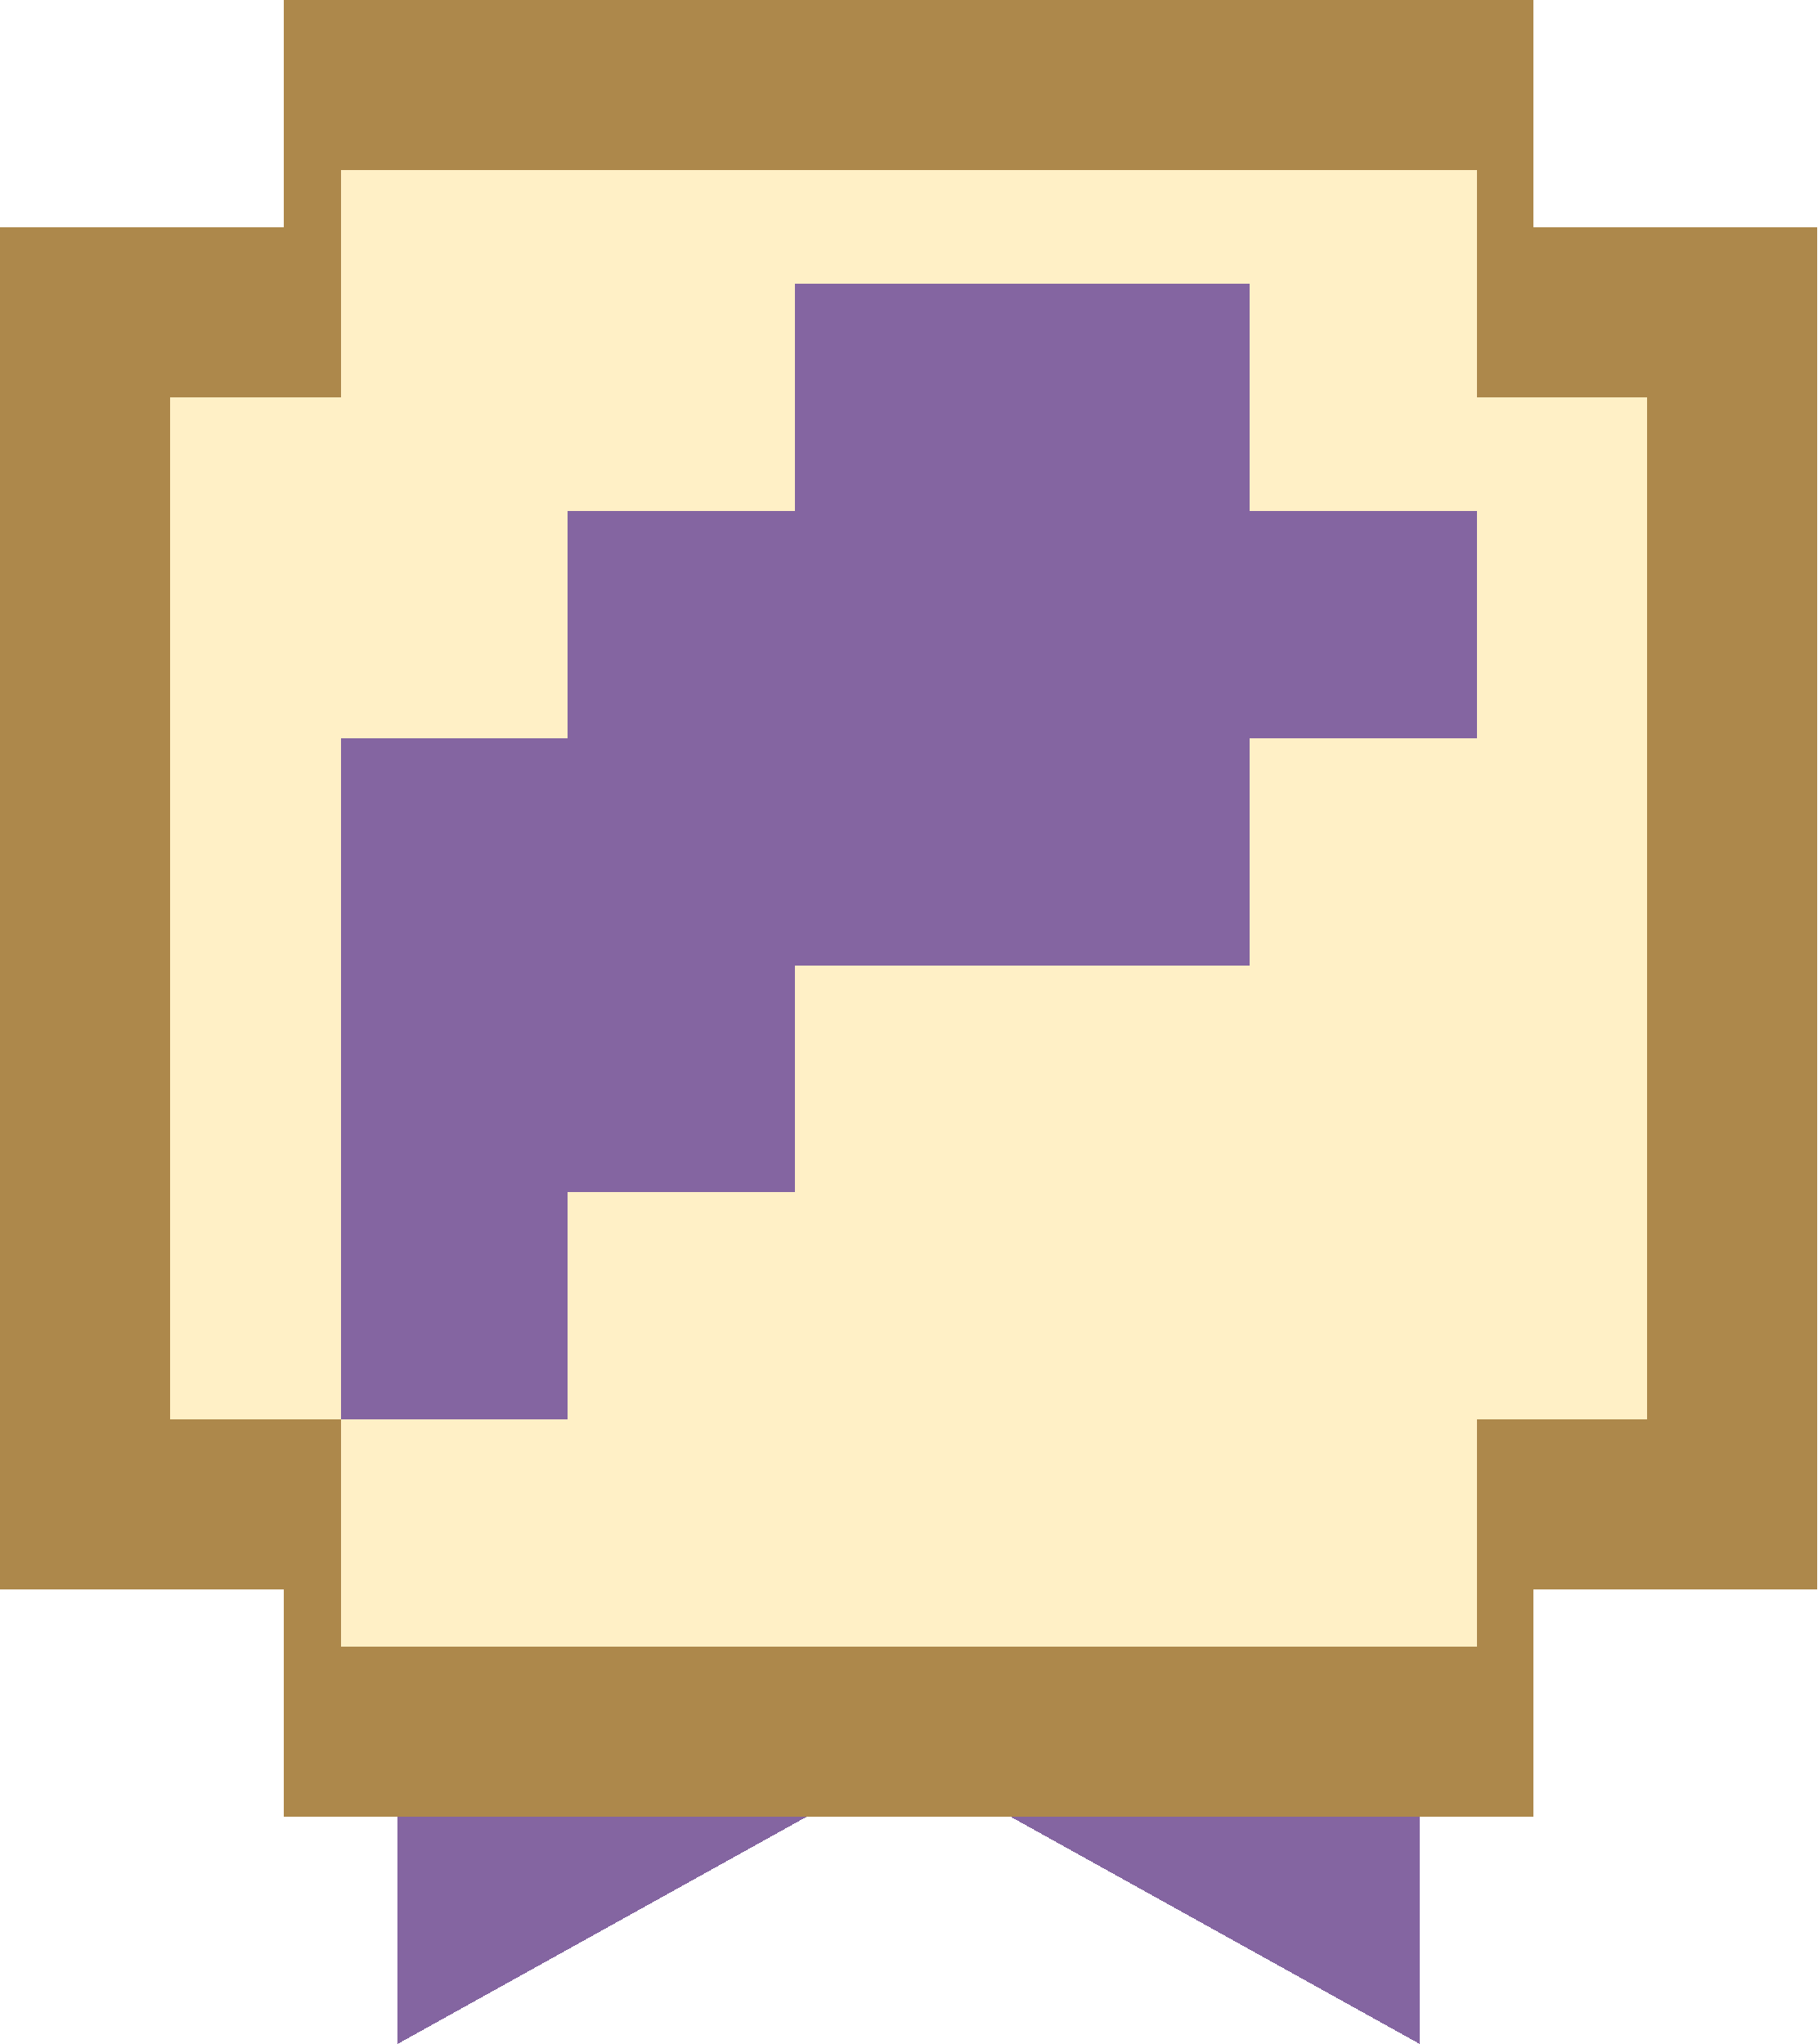
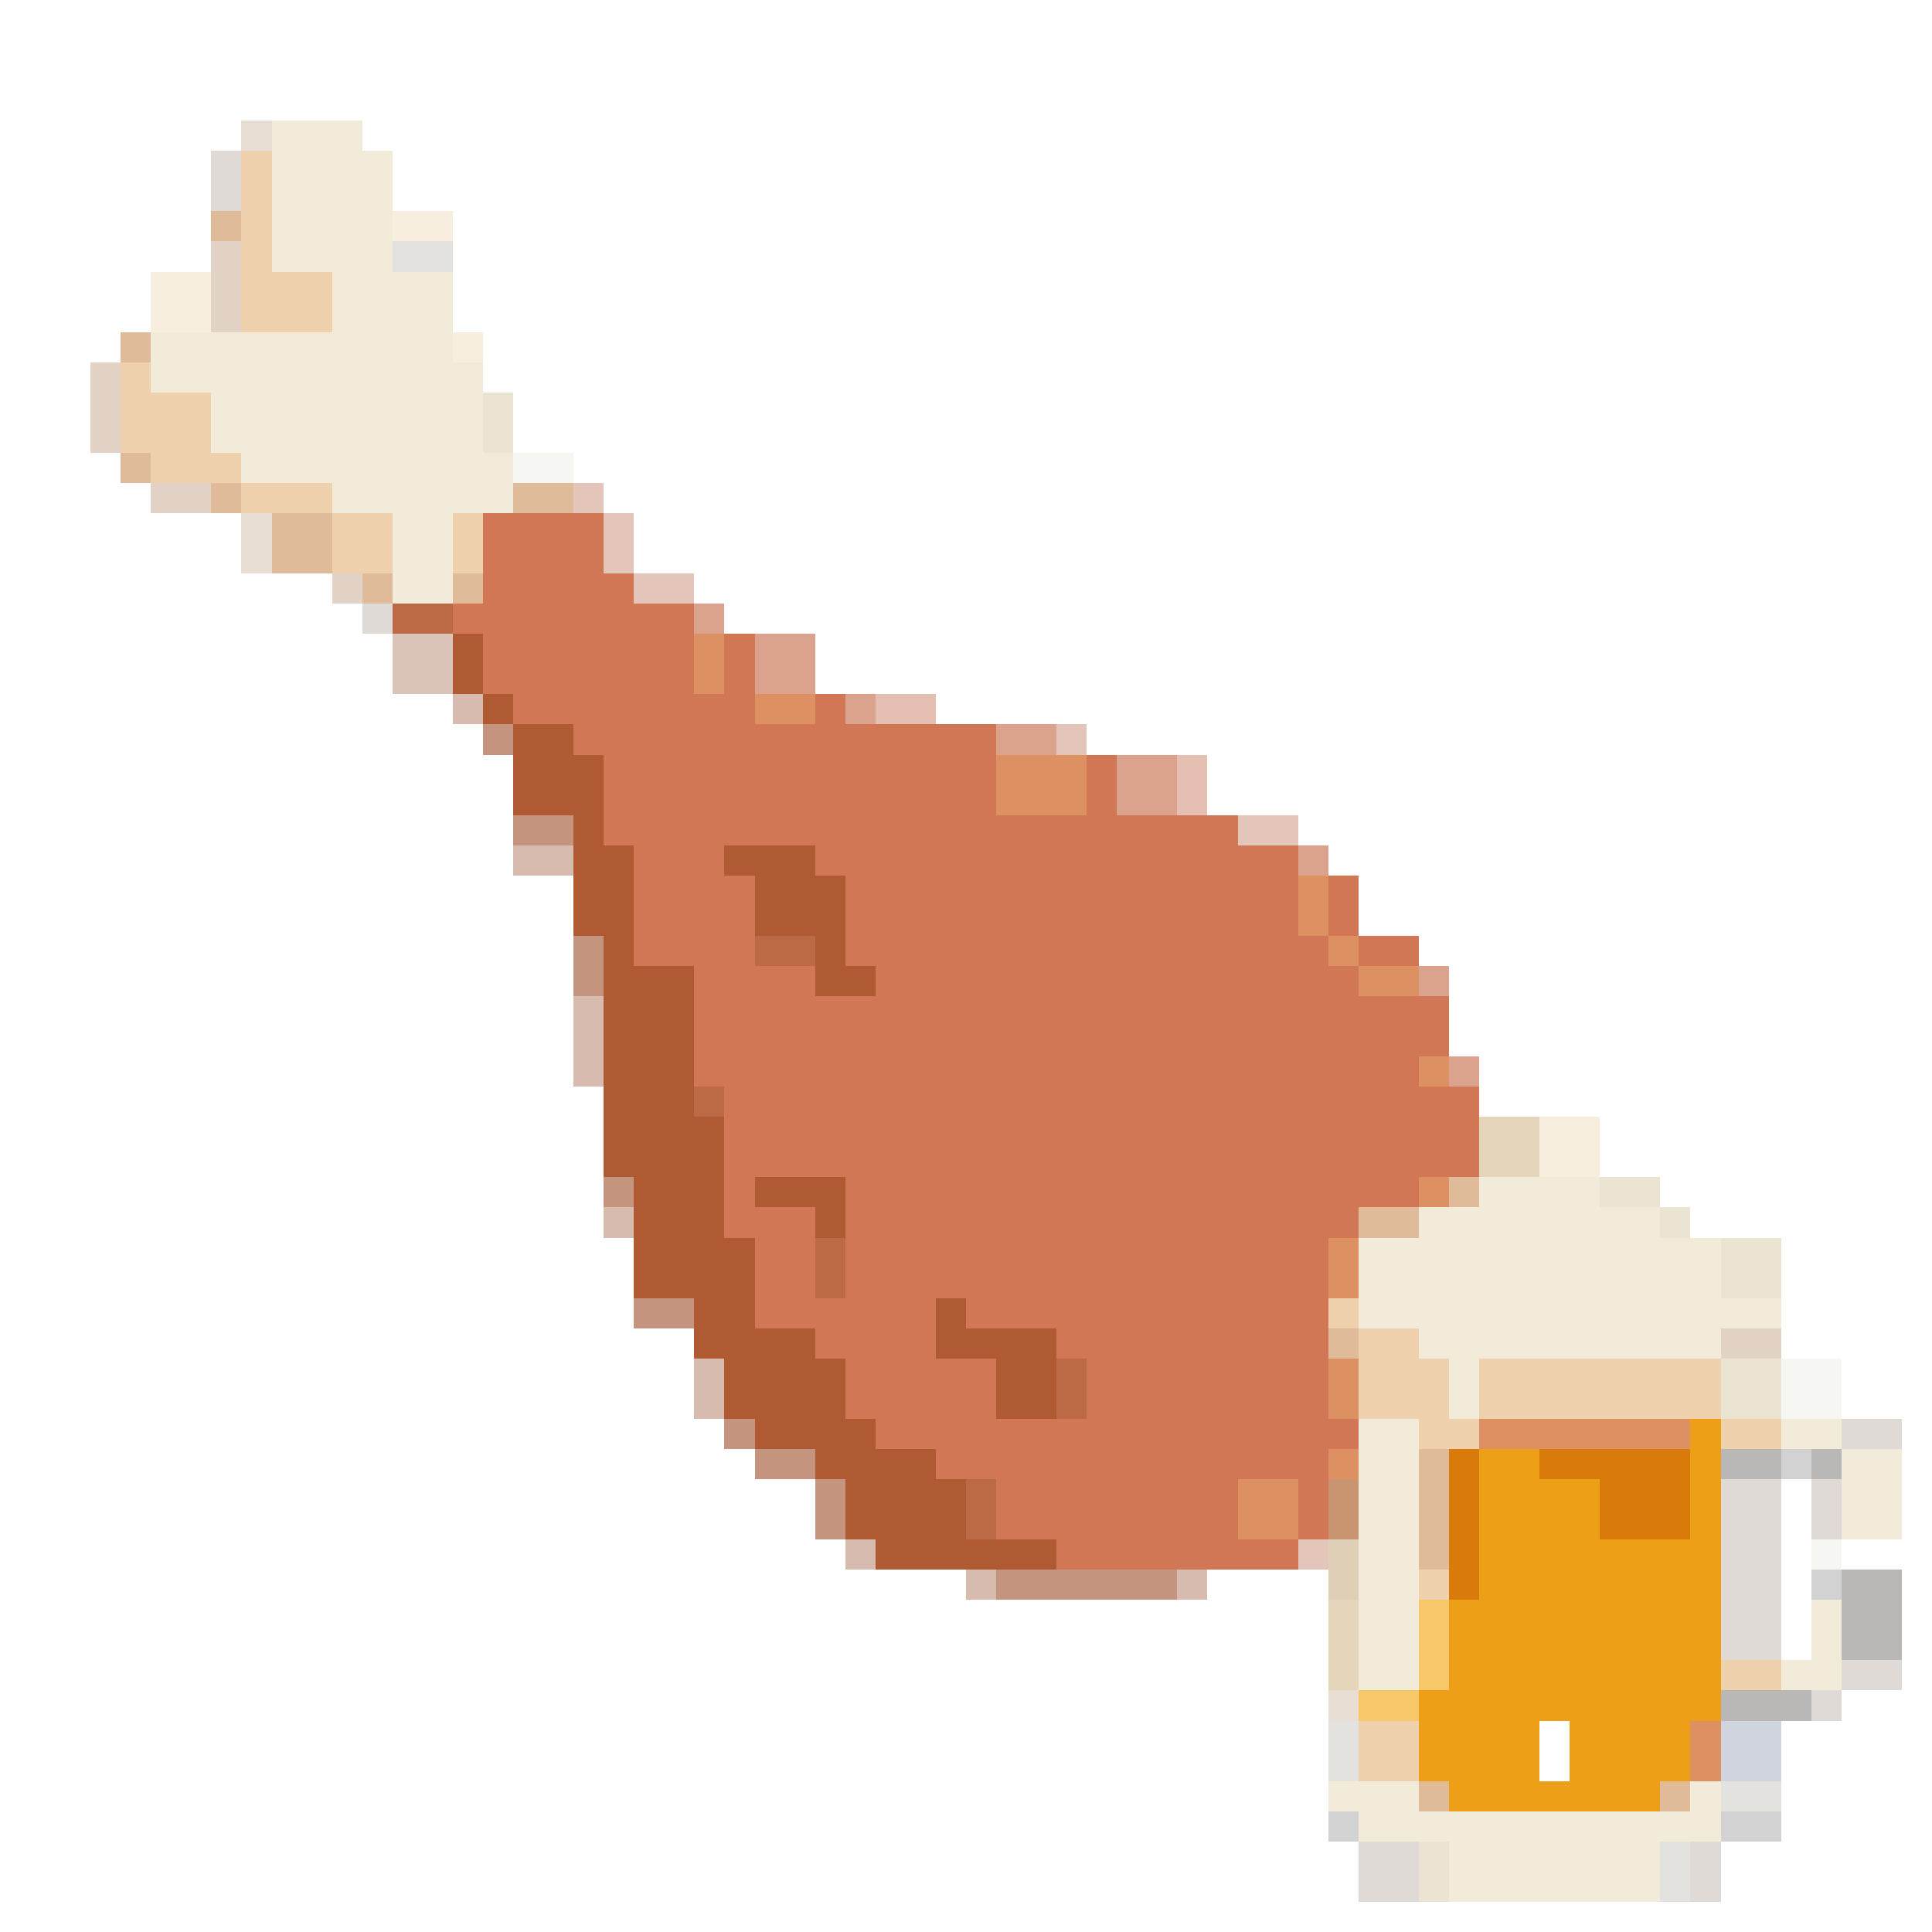
- <svg xmlns="http://www.w3.org/2000/svg" viewBox="0 0 32 36" shape-rendering="crispEdges">
-   <path fill="#8465a1" d="M7 23h18v13l-9-5-9 5z" />
-   <path fill="#ad884b" d="M5 0h22v4h5v24h-5v4H5v-4H0V4h5z" />
-   <path fill="#fff0c6" d="M6 3h20v4h3v18h-3v4H6v-4H3V7h3z" />
-   <rect x="14" y="5" width="4" height="4" fill="#8465a1" />
-   <rect x="18" y="5" width="4" height="4" fill="#8465a1" />
-   <rect x="10" y="9" width="4" height="4" fill="#8465a1" />
-   <rect x="14" y="9" width="4" height="4" fill="#8465a1" />
-   <rect x="18" y="9" width="4" height="4" fill="#8465a1" />
-   <rect x="22" y="9" width="4" height="4" fill="#8465a1" />
-   <rect x="6" y="13" width="4" height="4" fill="#8465a1" />
-   <rect x="10" y="13" width="4" height="4" fill="#8465a1" />
-   <rect x="14" y="13" width="4" height="4" fill="#8465a1" />
-   <rect x="18" y="13" width="4" height="4" fill="#8465a1" />
-   <rect x="6" y="17" width="4" height="4" fill="#8465a1" />
-   <rect x="10" y="17" width="4" height="4" fill="#8465a1" />
-   <rect x="6" y="21" width="4" height="4" fill="#8465a1" />
+ <svg xmlns="http://www.w3.org/2000/svg" viewBox="0 0 64 64" shape-rendering="crispEdges">
+   <rect x="8" y="4" width="1" height="1" fill="#cab59e" opacity="0.44" />
+   <rect x="9" y="4" width="3" height="1" fill="#f3ead8" opacity="0.97" />
+   <rect x="7" y="5" width="1" height="1" fill="#b2a89b" opacity="0.42" />
+   <rect x="8" y="5" width="1" height="1" fill="#efd1ae" />
+   <rect x="9" y="5" width="4" height="1" fill="#f3ead8" opacity="0.97" />
+   <rect x="7" y="6" width="1" height="1" fill="#b2a89b" opacity="0.42" />
+   <rect x="8" y="6" width="1" height="1" fill="#efd1ae" />
+   <rect x="9" y="6" width="4" height="1" fill="#f3ead8" opacity="0.97" />
+   <rect x="7" y="7" width="1" height="1" fill="#deb693" opacity="0.93" />
+   <rect x="8" y="7" width="1" height="1" fill="#efd1ae" />
+   <rect x="9" y="7" width="4" height="1" fill="#f3ead8" opacity="0.97" />
+   <rect x="13" y="7" width="2" height="1" fill="#e8d2ab" opacity="0.37" />
+   <rect x="7" y="8" width="1" height="1" fill="#cdb19c" opacity="0.56" />
+   <rect x="8" y="8" width="1" height="1" fill="#efd1ae" />
+   <rect x="9" y="8" width="4" height="1" fill="#f3ead8" opacity="0.97" />
+   <rect x="13" y="8" width="2" height="1" fill="#d3d1cc" opacity="0.62" />
+   <rect x="5" y="9" width="2" height="1" fill="#e8d2ab" opacity="0.37" />
+   <rect x="7" y="9" width="1" height="1" fill="#cdb19c" opacity="0.56" />
+   <rect x="8" y="9" width="3" height="1" fill="#efd1ae" />
+   <rect x="11" y="9" width="4" height="1" fill="#f3ead8" opacity="0.97" />
+   <rect x="5" y="10" width="2" height="1" fill="#e8d2ab" opacity="0.37" />
+   <rect x="7" y="10" width="1" height="1" fill="#cdb19c" opacity="0.56" />
+   <rect x="8" y="10" width="3" height="1" fill="#efd1ae" />
+   <rect x="11" y="10" width="4" height="1" fill="#f3ead8" opacity="0.97" />
+   <rect x="4" y="11" width="1" height="1" fill="#deb693" opacity="0.93" />
+   <rect x="5" y="11" width="10" height="1" fill="#f3ead8" opacity="0.97" />
+   <rect x="15" y="11" width="1" height="1" fill="#e8d2ab" opacity="0.37" />
+   <rect x="3" y="12" width="1" height="1" fill="#cdb19c" opacity="0.56" />
+   <rect x="4" y="12" width="1" height="1" fill="#efd1ae" />
+   <rect x="5" y="12" width="11" height="1" fill="#f3ead8" opacity="0.97" />
+   <rect x="3" y="13" width="1" height="1" fill="#cdb19c" opacity="0.56" />
+   <rect x="4" y="13" width="3" height="1" fill="#efd1ae" />
+   <rect x="7" y="13" width="9" height="1" fill="#f3ead8" opacity="0.97" />
+   <rect x="16" y="13" width="1" height="1" fill="#e1d5b8" opacity="0.64" />
+   <rect x="3" y="14" width="1" height="1" fill="#cdb19c" opacity="0.56" />
+   <rect x="4" y="14" width="3" height="1" fill="#efd1ae" />
+   <rect x="7" y="14" width="9" height="1" fill="#f3ead8" opacity="0.97" />
+   <rect x="16" y="14" width="1" height="1" fill="#e1d5b8" opacity="0.64" />
+   <rect x="4" y="15" width="1" height="1" fill="#deb693" opacity="0.93" />
+   <rect x="5" y="15" width="3" height="1" fill="#efd1ae" />
+   <rect x="8" y="15" width="9" height="1" fill="#f3ead8" opacity="0.97" />
+   <rect x="17" y="15" width="2" height="1" fill="#e4e4dd" opacity="0.34" />
+   <rect x="5" y="16" width="2" height="1" fill="#cdb19c" opacity="0.56" />
+   <rect x="7" y="16" width="1" height="1" fill="#deb693" opacity="0.93" />
+   <rect x="8" y="16" width="3" height="1" fill="#efd1ae" />
+   <rect x="11" y="16" width="6" height="1" fill="#f3ead8" opacity="0.97" />
+   <rect x="17" y="16" width="2" height="1" fill="#deb693" opacity="0.93" />
+   <rect x="19" y="16" width="1" height="1" fill="#b5674a" opacity="0.38" />
+   <rect x="8" y="17" width="1" height="1" fill="#cab59e" opacity="0.44" />
+   <rect x="9" y="17" width="2" height="1" fill="#deb693" opacity="0.93" />
+   <rect x="11" y="17" width="2" height="1" fill="#efd1ae" />
+   <rect x="13" y="17" width="2" height="1" fill="#f3ead8" opacity="0.97" />
+   <rect x="15" y="17" width="1" height="1" fill="#efd1ae" />
+   <rect x="16" y="17" width="4" height="1" fill="#d17755" />
+   <rect x="20" y="17" width="1" height="1" fill="#b5674a" opacity="0.38" />
+   <rect x="8" y="18" width="1" height="1" fill="#cab59e" opacity="0.44" />
+   <rect x="9" y="18" width="2" height="1" fill="#deb693" opacity="0.93" />
+   <rect x="11" y="18" width="2" height="1" fill="#efd1ae" />
+   <rect x="13" y="18" width="2" height="1" fill="#f3ead8" opacity="0.97" />
+   <rect x="15" y="18" width="1" height="1" fill="#efd1ae" />
+   <rect x="16" y="18" width="4" height="1" fill="#d17755" />
+   <rect x="20" y="18" width="1" height="1" fill="#b5674a" opacity="0.38" />
+   <rect x="11" y="19" width="1" height="1" fill="#cdb19c" opacity="0.56" />
+   <rect x="12" y="19" width="1" height="1" fill="#deb693" opacity="0.93" />
+   <rect x="13" y="19" width="2" height="1" fill="#f3ead8" opacity="0.97" />
+   <rect x="15" y="19" width="1" height="1" fill="#deb693" opacity="0.93" />
+   <rect x="16" y="19" width="5" height="1" fill="#d17755" />
+   <rect x="21" y="19" width="2" height="1" fill="#b5674a" opacity="0.38" />
+   <rect x="12" y="20" width="1" height="1" fill="#b2a89b" opacity="0.42" />
+   <rect x="13" y="20" width="2" height="1" fill="#bc6945" />
+   <rect x="15" y="20" width="8" height="1" fill="#d17755" />
+   <rect x="23" y="20" width="1" height="1" fill="#c87251" opacity="0.65" />
+   <rect x="13" y="21" width="2" height="1" fill="#7f3311" opacity="0.29" />
+   <rect x="15" y="21" width="1" height="1" fill="#b05a33" />
+   <rect x="16" y="21" width="7" height="1" fill="#d17755" />
+   <rect x="23" y="21" width="1" height="1" fill="#dd9162" />
+   <rect x="24" y="21" width="1" height="1" fill="#d17755" />
+   <rect x="25" y="21" width="2" height="1" fill="#c87251" opacity="0.65" />
+   <rect x="13" y="22" width="2" height="1" fill="#7f3311" opacity="0.29" />
+   <rect x="15" y="22" width="1" height="1" fill="#b05a33" />
+   <rect x="16" y="22" width="7" height="1" fill="#d17755" />
+   <rect x="23" y="22" width="1" height="1" fill="#dd9162" />
+   <rect x="24" y="22" width="1" height="1" fill="#d17755" />
+   <rect x="25" y="22" width="2" height="1" fill="#c87251" opacity="0.65" />
+   <rect x="15" y="23" width="1" height="1" fill="#964d2c" opacity="0.38" />
+   <rect x="16" y="23" width="1" height="1" fill="#b05a33" />
+   <rect x="17" y="23" width="8" height="1" fill="#d17755" />
+   <rect x="25" y="23" width="2" height="1" fill="#dd9162" />
+   <rect x="27" y="23" width="1" height="1" fill="#d17755" />
+   <rect x="28" y="23" width="1" height="1" fill="#c87251" opacity="0.65" />
+   <rect x="29" y="23" width="2" height="1" fill="#c36e4e" opacity="0.44" />
+   <rect x="16" y="24" width="1" height="1" fill="#9f502d" opacity="0.61" />
+   <rect x="17" y="24" width="2" height="1" fill="#b05a33" />
+   <rect x="19" y="24" width="14" height="1" fill="#d17755" />
+   <rect x="33" y="24" width="2" height="1" fill="#c87251" opacity="0.65" />
+   <rect x="35" y="24" width="1" height="1" fill="#b5674a" opacity="0.38" />
+   <rect x="17" y="25" width="3" height="1" fill="#b05a33" />
+   <rect x="20" y="25" width="13" height="1" fill="#d17755" />
+   <rect x="33" y="25" width="3" height="1" fill="#dd9162" />
+   <rect x="36" y="25" width="1" height="1" fill="#d17755" />
+   <rect x="37" y="25" width="2" height="1" fill="#c87251" opacity="0.65" />
+   <rect x="39" y="25" width="1" height="1" fill="#c36e4e" opacity="0.44" />
+   <rect x="17" y="26" width="3" height="1" fill="#b05a33" />
+   <rect x="20" y="26" width="13" height="1" fill="#d17755" />
+   <rect x="33" y="26" width="3" height="1" fill="#dd9162" />
+   <rect x="36" y="26" width="1" height="1" fill="#d17755" />
+   <rect x="37" y="26" width="2" height="1" fill="#c87251" opacity="0.65" />
+   <rect x="39" y="26" width="1" height="1" fill="#c36e4e" opacity="0.44" />
+   <rect x="17" y="27" width="2" height="1" fill="#9f502d" opacity="0.61" />
+   <rect x="19" y="27" width="1" height="1" fill="#b05a33" />
+   <rect x="20" y="27" width="21" height="1" fill="#d17755" />
+   <rect x="41" y="27" width="2" height="1" fill="#b5674a" opacity="0.38" />
+   <rect x="17" y="28" width="2" height="1" fill="#964d2c" opacity="0.38" />
+   <rect x="19" y="28" width="2" height="1" fill="#b05a33" />
+   <rect x="21" y="28" width="3" height="1" fill="#d17755" />
+   <rect x="24" y="28" width="3" height="1" fill="#b05a33" />
+   <rect x="27" y="28" width="16" height="1" fill="#d17755" />
+   <rect x="43" y="28" width="1" height="1" fill="#c87251" opacity="0.65" />
+   <rect x="19" y="29" width="2" height="1" fill="#b05a33" />
+   <rect x="21" y="29" width="4" height="1" fill="#d17755" />
+   <rect x="25" y="29" width="3" height="1" fill="#b05a33" />
+   <rect x="28" y="29" width="15" height="1" fill="#d17755" />
+   <rect x="43" y="29" width="1" height="1" fill="#dd9162" />
+   <rect x="44" y="29" width="1" height="1" fill="#d17755" />
+   <rect x="19" y="30" width="2" height="1" fill="#b05a33" />
+   <rect x="21" y="30" width="4" height="1" fill="#d17755" />
+   <rect x="25" y="30" width="3" height="1" fill="#b05a33" />
+   <rect x="28" y="30" width="15" height="1" fill="#d17755" />
+   <rect x="43" y="30" width="1" height="1" fill="#dd9162" />
+   <rect x="44" y="30" width="1" height="1" fill="#d17755" />
+   <rect x="19" y="31" width="1" height="1" fill="#9f502d" opacity="0.61" />
+   <rect x="20" y="31" width="1" height="1" fill="#b05a33" />
+   <rect x="21" y="31" width="4" height="1" fill="#d17755" />
+   <rect x="25" y="31" width="2" height="1" fill="#bc6945" />
+   <rect x="27" y="31" width="1" height="1" fill="#b05a33" />
+   <rect x="28" y="31" width="16" height="1" fill="#d17755" />
+   <rect x="44" y="31" width="1" height="1" fill="#dd9162" />
+   <rect x="45" y="31" width="2" height="1" fill="#d17755" />
+   <rect x="19" y="32" width="1" height="1" fill="#9f502d" opacity="0.61" />
+   <rect x="20" y="32" width="3" height="1" fill="#b05a33" />
+   <rect x="23" y="32" width="4" height="1" fill="#d17755" />
+   <rect x="27" y="32" width="2" height="1" fill="#b05a33" />
+   <rect x="29" y="32" width="16" height="1" fill="#d17755" />
+   <rect x="45" y="32" width="2" height="1" fill="#dd9162" />
+   <rect x="47" y="32" width="1" height="1" fill="#c87251" opacity="0.65" />
+   <rect x="19" y="33" width="1" height="1" fill="#964d2c" opacity="0.38" />
+   <rect x="20" y="33" width="3" height="1" fill="#b05a33" />
+   <rect x="23" y="33" width="25" height="1" fill="#d17755" />
+   <rect x="19" y="34" width="1" height="1" fill="#964d2c" opacity="0.38" />
+   <rect x="20" y="34" width="3" height="1" fill="#b05a33" />
+   <rect x="23" y="34" width="25" height="1" fill="#d17755" />
+   <rect x="19" y="35" width="1" height="1" fill="#964d2c" opacity="0.38" />
+   <rect x="20" y="35" width="3" height="1" fill="#b05a33" />
+   <rect x="23" y="35" width="24" height="1" fill="#d17755" />
+   <rect x="47" y="35" width="1" height="1" fill="#dd9162" />
+   <rect x="48" y="35" width="1" height="1" fill="#c87251" opacity="0.65" />
+   <rect x="20" y="36" width="3" height="1" fill="#b05a33" />
+   <rect x="23" y="36" width="1" height="1" fill="#bc6945" />
+   <rect x="24" y="36" width="25" height="1" fill="#d17755" />
+   <rect x="20" y="37" width="4" height="1" fill="#b05a33" />
+   <rect x="24" y="37" width="25" height="1" fill="#d17755" />
+   <rect x="49" y="37" width="2" height="1" fill="#c8a56c" opacity="0.47" />
+   <rect x="51" y="37" width="2" height="1" fill="#e8d2ab" opacity="0.37" />
+   <rect x="20" y="38" width="4" height="1" fill="#b05a33" />
+   <rect x="24" y="38" width="25" height="1" fill="#d17755" />
+   <rect x="49" y="38" width="2" height="1" fill="#c8a56c" opacity="0.47" />
+   <rect x="51" y="38" width="2" height="1" fill="#e8d2ab" opacity="0.37" />
+   <rect x="20" y="39" width="1" height="1" fill="#9f502d" opacity="0.61" />
+   <rect x="21" y="39" width="3" height="1" fill="#b05a33" />
+   <rect x="24" y="39" width="1" height="1" fill="#d17755" />
+   <rect x="25" y="39" width="3" height="1" fill="#b05a33" />
+   <rect x="28" y="39" width="19" height="1" fill="#d17755" />
+   <rect x="47" y="39" width="1" height="1" fill="#dd9162" />
+   <rect x="48" y="39" width="1" height="1" fill="#deb693" opacity="0.93" />
+   <rect x="49" y="39" width="4" height="1" fill="#f3ead8" opacity="0.97" />
+   <rect x="53" y="39" width="2" height="1" fill="#e1d5b8" opacity="0.64" />
+   <rect x="20" y="40" width="1" height="1" fill="#964d2c" opacity="0.38" />
+   <rect x="21" y="40" width="3" height="1" fill="#b05a33" />
+   <rect x="24" y="40" width="3" height="1" fill="#d17755" />
+   <rect x="27" y="40" width="1" height="1" fill="#b05a33" />
+   <rect x="28" y="40" width="17" height="1" fill="#d17755" />
+   <rect x="45" y="40" width="2" height="1" fill="#deb693" opacity="0.93" />
+   <rect x="47" y="40" width="8" height="1" fill="#f3ead8" opacity="0.97" />
+   <rect x="55" y="40" width="1" height="1" fill="#e1d5b8" opacity="0.64" />
+   <rect x="21" y="41" width="4" height="1" fill="#b05a33" />
+   <rect x="25" y="41" width="2" height="1" fill="#d17755" />
+   <rect x="27" y="41" width="1" height="1" fill="#bc6945" />
+   <rect x="28" y="41" width="16" height="1" fill="#d17755" />
+   <rect x="44" y="41" width="1" height="1" fill="#dd9162" />
+   <rect x="45" y="41" width="12" height="1" fill="#f3ead8" opacity="0.97" />
+   <rect x="57" y="41" width="2" height="1" fill="#e1d5b8" opacity="0.64" />
+   <rect x="21" y="42" width="4" height="1" fill="#b05a33" />
+   <rect x="25" y="42" width="2" height="1" fill="#d17755" />
+   <rect x="27" y="42" width="1" height="1" fill="#bc6945" />
+   <rect x="28" y="42" width="16" height="1" fill="#d17755" />
+   <rect x="44" y="42" width="1" height="1" fill="#dd9162" />
+   <rect x="45" y="42" width="12" height="1" fill="#f3ead8" opacity="0.97" />
+   <rect x="57" y="42" width="2" height="1" fill="#e1d5b8" opacity="0.64" />
+   <rect x="21" y="43" width="2" height="1" fill="#9f502d" opacity="0.61" />
+   <rect x="23" y="43" width="2" height="1" fill="#b05a33" />
+   <rect x="25" y="43" width="6" height="1" fill="#d17755" />
+   <rect x="31" y="43" width="1" height="1" fill="#b05a33" />
+   <rect x="32" y="43" width="12" height="1" fill="#d17755" />
+   <rect x="44" y="43" width="1" height="1" fill="#efd1ae" />
+   <rect x="45" y="43" width="14" height="1" fill="#f3ead8" opacity="0.97" />
+   <rect x="23" y="44" width="4" height="1" fill="#b05a33" />
+   <rect x="27" y="44" width="4" height="1" fill="#d17755" />
+   <rect x="31" y="44" width="4" height="1" fill="#b05a33" />
+   <rect x="35" y="44" width="9" height="1" fill="#d17755" />
+   <rect x="44" y="44" width="1" height="1" fill="#deb693" opacity="0.93" />
+   <rect x="45" y="44" width="2" height="1" fill="#efd1ae" />
+   <rect x="47" y="44" width="10" height="1" fill="#f3ead8" opacity="0.97" />
+   <rect x="57" y="44" width="2" height="1" fill="#cdb19c" opacity="0.56" />
+   <rect x="23" y="45" width="1" height="1" fill="#964d2c" opacity="0.38" />
+   <rect x="24" y="45" width="4" height="1" fill="#b05a33" />
+   <rect x="28" y="45" width="5" height="1" fill="#d17755" />
+   <rect x="33" y="45" width="2" height="1" fill="#b05a33" />
+   <rect x="35" y="45" width="1" height="1" fill="#bc6945" />
+   <rect x="36" y="45" width="8" height="1" fill="#d17755" />
+   <rect x="44" y="45" width="1" height="1" fill="#dd9162" />
+   <rect x="45" y="45" width="3" height="1" fill="#efd1ae" />
+   <rect x="48" y="45" width="1" height="1" fill="#f3ead8" opacity="0.97" />
+   <rect x="49" y="45" width="8" height="1" fill="#efd1ae" />
+   <rect x="57" y="45" width="2" height="1" fill="#e1d5b8" opacity="0.64" />
+   <rect x="59" y="45" width="2" height="1" fill="#e4e4dd" opacity="0.34" />
+   <rect x="23" y="46" width="1" height="1" fill="#964d2c" opacity="0.38" />
+   <rect x="24" y="46" width="4" height="1" fill="#b05a33" />
+   <rect x="28" y="46" width="5" height="1" fill="#d17755" />
+   <rect x="33" y="46" width="2" height="1" fill="#b05a33" />
+   <rect x="35" y="46" width="1" height="1" fill="#bc6945" />
+   <rect x="36" y="46" width="8" height="1" fill="#d17755" />
+   <rect x="44" y="46" width="1" height="1" fill="#dd9162" />
+   <rect x="45" y="46" width="3" height="1" fill="#efd1ae" />
+   <rect x="48" y="46" width="1" height="1" fill="#f3ead8" opacity="0.97" />
+   <rect x="49" y="46" width="8" height="1" fill="#efd1ae" />
+   <rect x="57" y="46" width="2" height="1" fill="#e1d5b8" opacity="0.64" />
+   <rect x="59" y="46" width="2" height="1" fill="#e4e4dd" opacity="0.34" />
+   <rect x="24" y="47" width="1" height="1" fill="#9f502d" opacity="0.61" />
+   <rect x="25" y="47" width="4" height="1" fill="#b05a33" />
+   <rect x="29" y="47" width="16" height="1" fill="#d17755" />
+   <rect x="45" y="47" width="2" height="1" fill="#f3ead8" opacity="0.97" />
+   <rect x="47" y="47" width="2" height="1" fill="#efd1ae" />
+   <rect x="49" y="47" width="7" height="1" fill="#dd9162" />
+   <rect x="56" y="47" width="1" height="1" fill="#ec9f17" />
+   <rect x="57" y="47" width="2" height="1" fill="#efd1ae" />
+   <rect x="59" y="47" width="2" height="1" fill="#f3ead8" opacity="0.97" />
+   <rect x="61" y="47" width="2" height="1" fill="#b2a89b" opacity="0.42" />
+   <rect x="25" y="48" width="2" height="1" fill="#9f502d" opacity="0.61" />
+   <rect x="27" y="48" width="4" height="1" fill="#b05a33" />
+   <rect x="31" y="48" width="13" height="1" fill="#d17755" />
+   <rect x="44" y="48" width="1" height="1" fill="#dd9162" />
+   <rect x="45" y="48" width="2" height="1" fill="#f3ead8" opacity="0.97" />
+   <rect x="47" y="48" width="1" height="1" fill="#deb693" opacity="0.93" />
+   <rect x="48" y="48" width="1" height="1" fill="#d97b0b" />
+   <rect x="49" y="48" width="2" height="1" fill="#ec9f17" />
+   <rect x="51" y="48" width="5" height="1" fill="#d97b0b" />
+   <rect x="56" y="48" width="1" height="1" fill="#ec9f17" />
+   <rect x="57" y="48" width="2" height="1" fill="#b1afad" opacity="0.88" />
+   <rect x="59" y="48" width="1" height="1" fill="#b1b1b2" opacity="0.58" />
+   <rect x="60" y="48" width="1" height="1" fill="#b1afad" opacity="0.88" />
+   <rect x="61" y="48" width="2" height="1" fill="#f3ead8" opacity="0.97" />
+   <rect x="27" y="49" width="1" height="1" fill="#9f502d" opacity="0.61" />
+   <rect x="28" y="49" width="4" height="1" fill="#b05a33" />
+   <rect x="32" y="49" width="1" height="1" fill="#bc6945" />
+   <rect x="33" y="49" width="8" height="1" fill="#d17755" />
+   <rect x="41" y="49" width="2" height="1" fill="#dd9162" />
+   <rect x="43" y="49" width="1" height="1" fill="#d17755" />
+   <rect x="44" y="49" width="1" height="1" fill="#bf8157" opacity="0.84" />
+   <rect x="45" y="49" width="2" height="1" fill="#f3ead8" opacity="0.97" />
+   <rect x="47" y="49" width="1" height="1" fill="#deb693" opacity="0.93" />
+   <rect x="48" y="49" width="1" height="1" fill="#d97b0b" />
+   <rect x="49" y="49" width="4" height="1" fill="#ec9f17" />
+   <rect x="53" y="49" width="3" height="1" fill="#d97b0b" />
+   <rect x="56" y="49" width="1" height="1" fill="#ec9f17" />
+   <rect x="57" y="49" width="2" height="1" fill="#b2a89b" opacity="0.42" />
+   <rect x="60" y="49" width="1" height="1" fill="#b2a89b" opacity="0.42" />
+   <rect x="61" y="49" width="2" height="1" fill="#f3ead8" opacity="0.97" />
+   <rect x="27" y="50" width="1" height="1" fill="#9f502d" opacity="0.61" />
+   <rect x="28" y="50" width="4" height="1" fill="#b05a33" />
+   <rect x="32" y="50" width="1" height="1" fill="#bc6945" />
+   <rect x="33" y="50" width="8" height="1" fill="#d17755" />
+   <rect x="41" y="50" width="2" height="1" fill="#dd9162" />
+   <rect x="43" y="50" width="1" height="1" fill="#d17755" />
+   <rect x="44" y="50" width="1" height="1" fill="#bf8157" opacity="0.84" />
+   <rect x="45" y="50" width="2" height="1" fill="#f3ead8" opacity="0.97" />
+   <rect x="47" y="50" width="1" height="1" fill="#deb693" opacity="0.93" />
+   <rect x="48" y="50" width="1" height="1" fill="#d97b0b" />
+   <rect x="49" y="50" width="4" height="1" fill="#ec9f17" />
+   <rect x="53" y="50" width="3" height="1" fill="#d97b0b" />
+   <rect x="56" y="50" width="1" height="1" fill="#ec9f17" />
+   <rect x="57" y="50" width="2" height="1" fill="#b2a89b" opacity="0.42" />
+   <rect x="60" y="50" width="1" height="1" fill="#b2a89b" opacity="0.42" />
+   <rect x="61" y="50" width="2" height="1" fill="#f3ead8" opacity="0.97" />
+   <rect x="28" y="51" width="1" height="1" fill="#964d2c" opacity="0.38" />
+   <rect x="29" y="51" width="6" height="1" fill="#b05a33" />
+   <rect x="35" y="51" width="8" height="1" fill="#d17755" />
+   <rect x="43" y="51" width="1" height="1" fill="#b5674a" opacity="0.38" />
+   <rect x="44" y="51" width="1" height="1" fill="#b49259" opacity="0.44" />
+   <rect x="45" y="51" width="2" height="1" fill="#f3ead8" opacity="0.97" />
+   <rect x="47" y="51" width="1" height="1" fill="#deb693" opacity="0.93" />
+   <rect x="48" y="51" width="1" height="1" fill="#d97b0b" />
+   <rect x="49" y="51" width="8" height="1" fill="#ec9f17" />
+   <rect x="57" y="51" width="2" height="1" fill="#b2a89b" opacity="0.42" />
+   <rect x="60" y="51" width="1" height="1" fill="#e4e4dd" opacity="0.34" />
+   <rect x="32" y="52" width="1" height="1" fill="#964d2c" opacity="0.38" />
+   <rect x="33" y="52" width="6" height="1" fill="#9f502d" opacity="0.61" />
+   <rect x="39" y="52" width="1" height="1" fill="#964d2c" opacity="0.38" />
+   <rect x="44" y="52" width="1" height="1" fill="#b49259" opacity="0.44" />
+   <rect x="45" y="52" width="2" height="1" fill="#f3ead8" opacity="0.97" />
+   <rect x="47" y="52" width="1" height="1" fill="#efd1ae" />
+   <rect x="48" y="52" width="1" height="1" fill="#d97b0b" />
+   <rect x="49" y="52" width="8" height="1" fill="#ec9f17" />
+   <rect x="57" y="52" width="2" height="1" fill="#b2a89b" opacity="0.42" />
+   <rect x="60" y="52" width="1" height="1" fill="#b1b1b2" opacity="0.58" />
+   <rect x="61" y="52" width="2" height="1" fill="#b1afad" opacity="0.88" />
+   <rect x="44" y="53" width="1" height="1" fill="#c8a56c" opacity="0.47" />
+   <rect x="45" y="53" width="2" height="1" fill="#f3ead8" opacity="0.97" />
+   <rect x="47" y="53" width="1" height="1" fill="#f7c869" />
+   <rect x="48" y="53" width="9" height="1" fill="#ec9f17" />
+   <rect x="57" y="53" width="2" height="1" fill="#b2a89b" opacity="0.42" />
+   <rect x="60" y="53" width="1" height="1" fill="#f3ead8" opacity="0.97" />
+   <rect x="61" y="53" width="2" height="1" fill="#b1afad" opacity="0.88" />
+   <rect x="44" y="54" width="1" height="1" fill="#c8a56c" opacity="0.47" />
+   <rect x="45" y="54" width="2" height="1" fill="#f3ead8" opacity="0.97" />
+   <rect x="47" y="54" width="1" height="1" fill="#f7c869" />
+   <rect x="48" y="54" width="9" height="1" fill="#ec9f17" />
+   <rect x="57" y="54" width="2" height="1" fill="#b2a89b" opacity="0.42" />
+   <rect x="60" y="54" width="1" height="1" fill="#f3ead8" opacity="0.97" />
+   <rect x="61" y="54" width="2" height="1" fill="#b1afad" opacity="0.88" />
+   <rect x="44" y="55" width="1" height="1" fill="#c8a56c" opacity="0.47" />
+   <rect x="45" y="55" width="2" height="1" fill="#f3ead8" opacity="0.97" />
+   <rect x="47" y="55" width="1" height="1" fill="#f7c869" />
+   <rect x="48" y="55" width="9" height="1" fill="#ec9f17" />
+   <rect x="57" y="55" width="2" height="1" fill="#efd1ae" />
+   <rect x="59" y="55" width="2" height="1" fill="#f3ead8" opacity="0.97" />
+   <rect x="61" y="55" width="2" height="1" fill="#b2a89b" opacity="0.42" />
+   <rect x="44" y="56" width="1" height="1" fill="#cab59e" opacity="0.44" />
+   <rect x="45" y="56" width="2" height="1" fill="#f7c869" />
+   <rect x="47" y="56" width="10" height="1" fill="#ec9f17" />
+   <rect x="57" y="56" width="3" height="1" fill="#b1afad" opacity="0.88" />
+   <rect x="60" y="56" width="1" height="1" fill="#b2a89b" opacity="0.42" />
+   <rect x="44" y="57" width="1" height="1" fill="#d3d1cc" opacity="0.62" />
+   <rect x="45" y="57" width="2" height="1" fill="#efd1ae" />
+   <rect x="47" y="57" width="4" height="1" fill="#ec9f17" />
+   <rect x="52" y="57" width="4" height="1" fill="#ec9f17" />
+   <rect x="56" y="57" width="1" height="1" fill="#dd9162" />
+   <rect x="57" y="57" width="2" height="1" fill="#a6aec1" opacity="0.53" />
+   <rect x="44" y="58" width="1" height="1" fill="#d3d1cc" opacity="0.62" />
+   <rect x="45" y="58" width="2" height="1" fill="#efd1ae" />
+   <rect x="47" y="58" width="4" height="1" fill="#ec9f17" />
+   <rect x="52" y="58" width="4" height="1" fill="#ec9f17" />
+   <rect x="56" y="58" width="1" height="1" fill="#dd9162" />
+   <rect x="57" y="58" width="2" height="1" fill="#a6aec1" opacity="0.53" />
+   <rect x="44" y="59" width="3" height="1" fill="#f3ead8" opacity="0.97" />
+   <rect x="47" y="59" width="1" height="1" fill="#deb693" opacity="0.93" />
+   <rect x="48" y="59" width="7" height="1" fill="#ec9f17" />
+   <rect x="55" y="59" width="1" height="1" fill="#deb693" opacity="0.93" />
+   <rect x="56" y="59" width="1" height="1" fill="#f3ead8" opacity="0.97" />
+   <rect x="57" y="59" width="2" height="1" fill="#d3d1cc" opacity="0.62" />
+   <rect x="44" y="60" width="1" height="1" fill="#b1b1b2" opacity="0.58" />
+   <rect x="45" y="60" width="12" height="1" fill="#f3ead8" opacity="0.97" />
+   <rect x="57" y="60" width="2" height="1" fill="#b1b1b2" opacity="0.58" />
+   <rect x="45" y="61" width="2" height="1" fill="#b2a89b" opacity="0.42" />
+   <rect x="47" y="61" width="1" height="1" fill="#e1d5b8" opacity="0.64" />
+   <rect x="48" y="61" width="7" height="1" fill="#f3ead8" opacity="0.97" />
+   <rect x="55" y="61" width="1" height="1" fill="#d3d1cc" opacity="0.62" />
+   <rect x="56" y="61" width="1" height="1" fill="#b2a89b" opacity="0.42" />
+   <rect x="45" y="62" width="2" height="1" fill="#b2a89b" opacity="0.42" />
+   <rect x="47" y="62" width="1" height="1" fill="#e1d5b8" opacity="0.64" />
+   <rect x="48" y="62" width="7" height="1" fill="#f3ead8" opacity="0.97" />
+   <rect x="55" y="62" width="1" height="1" fill="#d3d1cc" opacity="0.62" />
+   <rect x="56" y="62" width="1" height="1" fill="#b2a89b" opacity="0.42" />
</svg>
